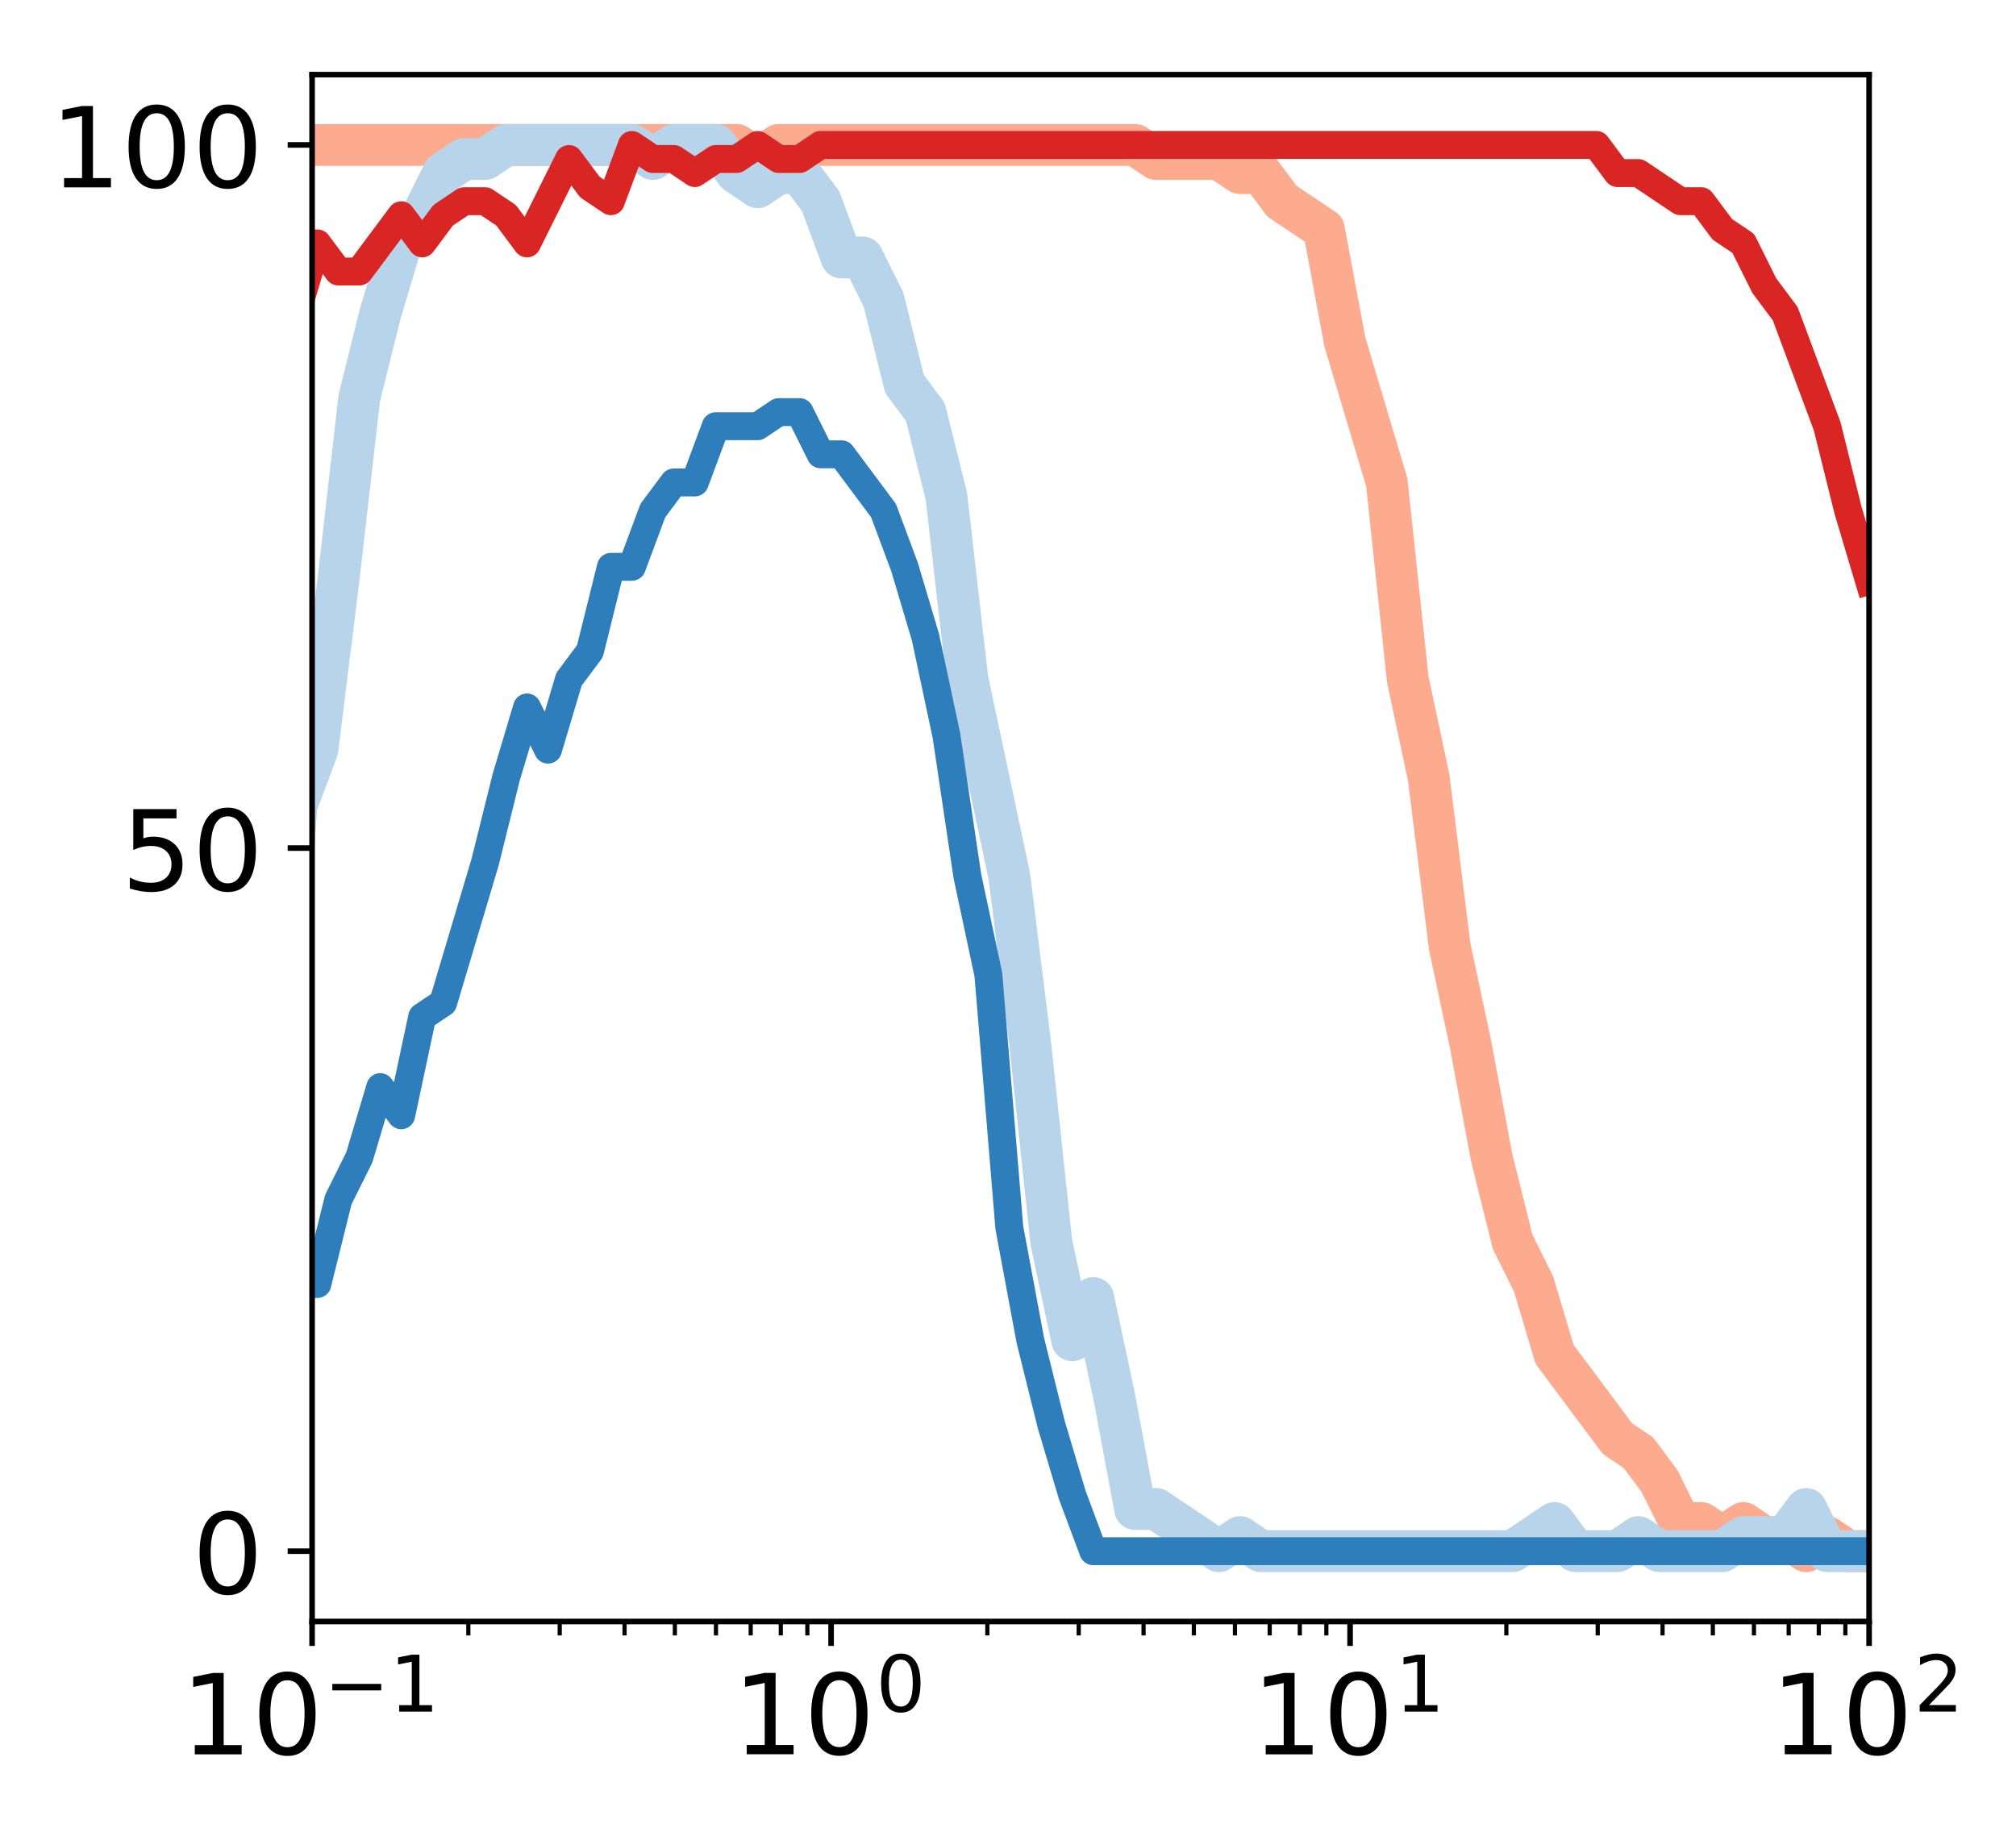
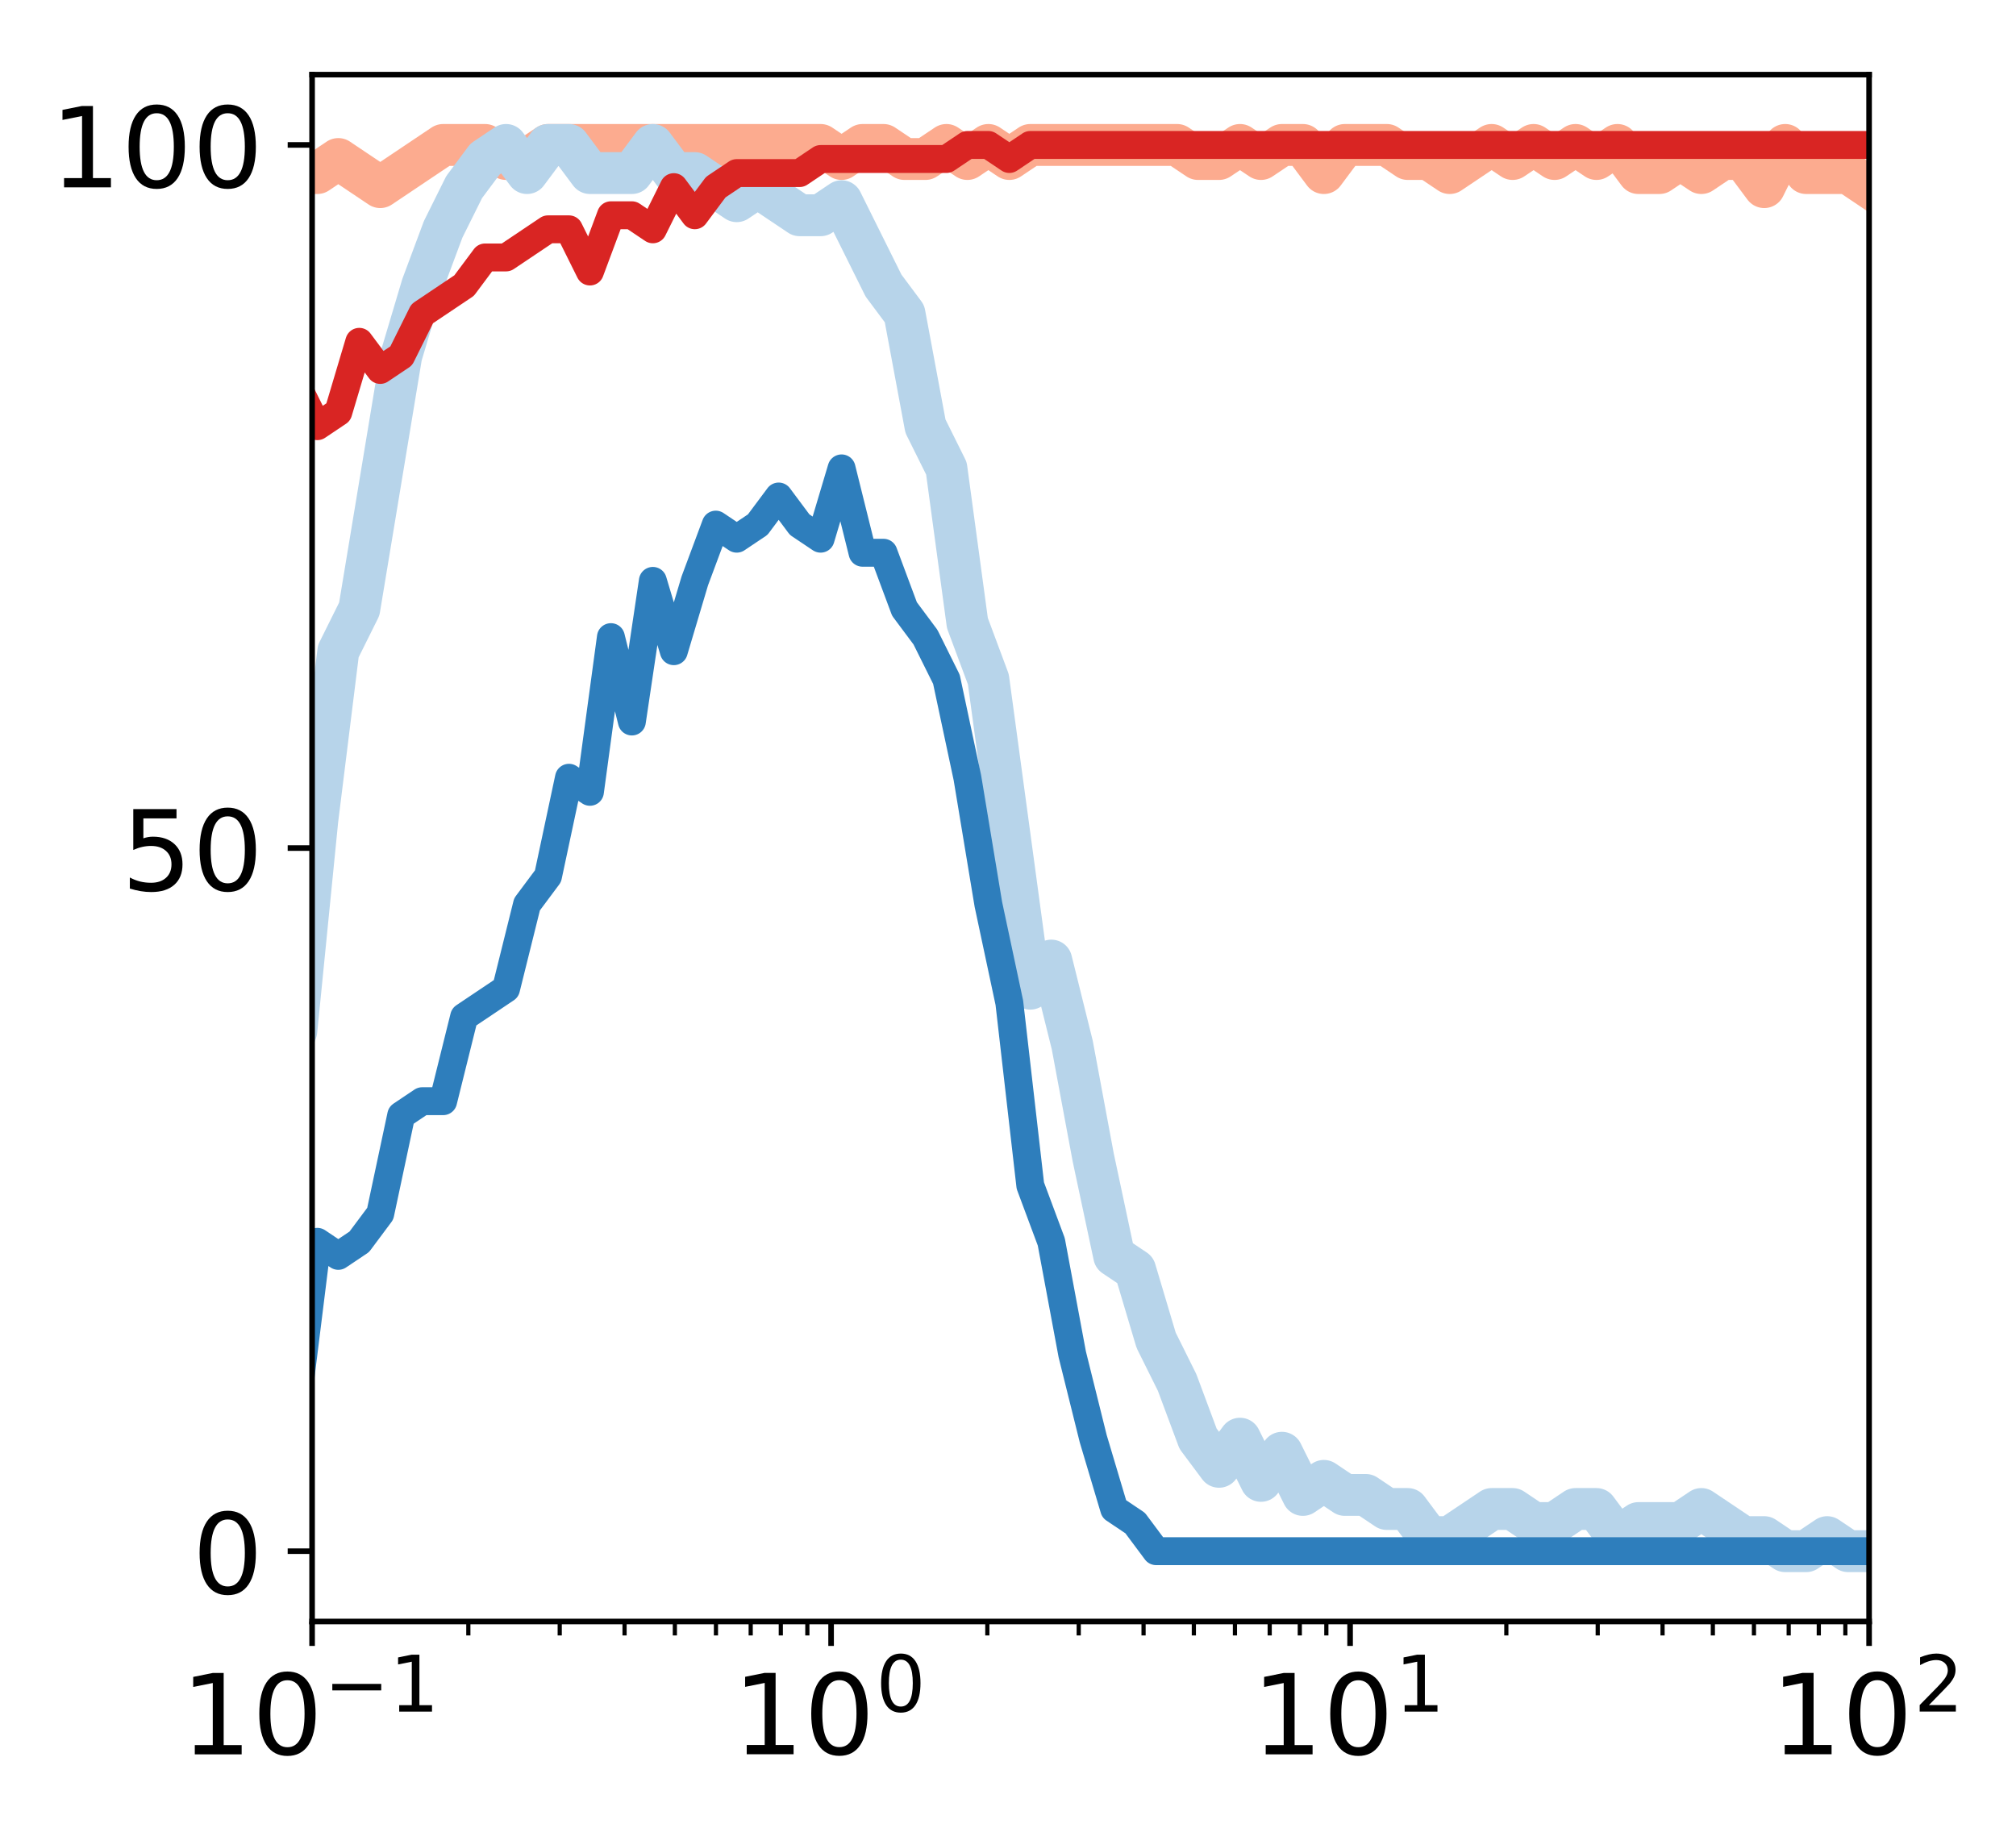
<svg xmlns="http://www.w3.org/2000/svg" xmlns:xlink="http://www.w3.org/1999/xlink" height="262pt" version="1.1" viewBox="0 0 289 262" width="289pt">
  <defs>
    <style type="text/css">
*{stroke-linecap:butt;stroke-linejoin:round;}
  </style>
  </defs>
  <g id="figure_1">
    <g id="patch_1">
      <path d="M 0 262.145  L 289.22 262.145  L 289.22 0  L 0 0  z " style="fill:#ffffff;" />
    </g>
    <g id="axes_1">
      <g id="patch_2">
        <path d="M 44.74 232.46  L 267.94 232.46  L 267.94 10.7  L 44.74 10.7  z " style="fill:#ffffff;" />
      </g>
      <g id="line2d_1">
-         <path clip-path="url(#p7e90214d84)" d="M -1 221.303  L 0.401 220.364  L 3.407 206.252  L 6.413 188.108  L 9.419 155.852  L 12.425 99.404  L 15.431 85.292  L 18.437 57.068  L 21.443 40.94  L 24.449 24.812  L 27.455 22.796  L 30.461 22.796  L 33.467 20.78  L 36.473 20.78  L 39.479 20.78  L 42.485 20.78  L 45.492 20.78  L 48.498 20.78  L 51.504 20.78  L 54.51 20.78  L 57.516 20.78  L 60.522 20.78  L 63.528 20.78  L 66.534 20.78  L 69.54 20.78  L 72.546 20.78  L 75.552 20.78  L 78.558 20.78  L 81.564 20.78  L 84.57 20.78  L 87.576 20.78  L 90.582 20.78  L 93.588 20.78  L 96.595 20.78  L 99.601 20.78  L 102.607 20.78  L 105.613 20.78  L 108.619 22.796  L 111.625 20.78  L 114.631 20.78  L 117.637 20.78  L 120.643 20.78  L 123.649 20.78  L 126.655 20.78  L 129.661 20.78  L 132.667 20.78  L 135.673 20.78  L 138.679 20.78  L 141.685 20.78  L 144.692 20.78  L 147.698 20.78  L 150.704 20.78  L 153.71 20.78  L 156.716 20.78  L 159.722 20.78  L 162.728 20.78  L 165.734 22.796  L 168.74 22.796  L 171.746 22.796  L 174.752 22.796  L 177.758 24.812  L 180.764 24.812  L 183.77 28.844  L 186.776 30.86  L 189.782 32.876  L 192.788 49.004  L 195.795 59.084  L 198.801 69.164  L 201.807 97.388  L 204.813 111.5  L 207.819 135.692  L 210.825 149.804  L 213.831 165.932  L 216.837 178.028  L 219.843 184.076  L 222.849 194.156  L 225.855 198.188  L 228.861 202.22  L 231.867 206.252  L 234.873 208.268  L 237.879 212.3  L 240.885 218.348  L 243.892 218.348  L 246.898 220.364  L 249.904 218.348  L 252.91 220.364  L 255.916 220.364  L 258.922 222.38  L 261.928 220.364  L 264.934 222.38  L 267.94 222.38  " style="fill:none;stroke:#fcab8f;stroke-linecap:square;stroke-width:6;" />
+         <path clip-path="url(#pa811648b54)" d="M -1 218.348  L 0.401 218.348  L 3.407 204.236  L 6.413 180.044  L 9.419 163.916  L 12.425 115.532  L 15.431 81.26  L 18.437 59.084  L 21.443 38.924  L 24.449 34.892  L 27.455 24.812  L 30.461 22.796  L 33.467 24.812  L 36.473 22.796  L 39.479 24.812  L 42.485 24.812  L 45.492 24.812  L 48.498 22.796  L 51.504 24.812  L 54.51 26.828  L 57.516 24.812  L 60.522 22.796  L 63.528 20.78  L 66.534 20.78  L 69.54 20.78  L 72.546 22.796  L 75.552 22.796  L 78.558 20.78  L 81.564 20.78  L 84.57 20.78  L 87.576 20.78  L 90.582 20.78  L 93.588 20.78  L 96.595 20.78  L 99.601 20.78  L 102.607 20.78  L 105.613 20.78  L 108.619 20.78  L 111.625 20.78  L 114.631 20.78  L 117.637 20.78  L 120.643 22.796  L 123.649 20.78  L 126.655 20.78  L 129.661 22.796  L 132.667 22.796  L 135.673 20.78  L 138.679 22.796  L 141.685 20.78  L 144.692 22.796  L 147.698 20.78  L 150.704 20.78  L 153.71 20.78  L 156.716 20.78  L 159.722 20.78  L 162.728 20.78  L 165.734 20.78  L 168.74 20.78  L 171.746 22.796  L 174.752 22.796  L 177.758 20.78  L 180.764 22.796  L 183.77 20.78  L 186.776 20.78  L 189.782 24.812  L 192.788 20.78  L 195.795 20.78  L 198.801 20.78  L 201.807 22.796  L 204.813 22.796  L 207.819 24.812  L 210.825 22.796  L 213.831 20.78  L 216.837 22.796  L 219.843 20.78  L 222.849 22.796  L 225.855 20.78  L 228.861 22.796  L 231.867 20.78  L 234.873 24.812  L 237.879 24.812  L 240.885 22.796  L 243.892 24.812  L 246.898 22.796  L 249.904 22.796  L 252.91 26.828  L 255.916 20.78  L 258.922 24.812  L 261.928 24.812  L 264.934 24.812  L 267.94 26.828  " style="fill:none;stroke:#fcab8f;stroke-linecap:square;stroke-width:6;" />
      </g>
      <g id="line2d_2">
-         <path clip-path="url(#p7e90214d84)" d="M -1 222.38  L 0.401 222.38  L 3.407 222.38  L 6.413 222.38  L 9.419 222.38  L 12.425 222.38  L 15.431 222.38  L 18.437 222.38  L 21.443 222.38  L 24.449 214.316  L 27.455 216.332  L 30.461 202.22  L 33.467 186.092  L 36.473 171.98  L 39.479 157.868  L 42.485 115.532  L 45.492 107.468  L 48.498 83.276  L 51.504 57.068  L 54.51 44.972  L 57.516 34.892  L 60.522 30.86  L 63.528 24.812  L 66.534 22.796  L 69.54 22.796  L 72.546 20.78  L 75.552 20.78  L 78.558 20.78  L 81.564 20.78  L 84.57 20.78  L 87.576 20.78  L 90.582 20.78  L 93.588 22.796  L 96.595 20.78  L 99.601 20.78  L 102.607 20.78  L 105.613 24.812  L 108.619 26.828  L 111.625 24.812  L 114.631 24.812  L 117.637 28.844  L 120.643 36.908  L 123.649 36.908  L 126.655 42.956  L 129.661 55.052  L 132.667 59.084  L 135.673 71.18  L 138.679 97.388  L 141.685 111.5  L 144.692 125.612  L 147.698 149.804  L 150.704 178.028  L 153.71 192.14  L 156.716 186.092  L 159.722 200.204  L 162.728 216.332  L 165.734 216.332  L 168.74 218.348  L 171.746 220.364  L 174.752 222.38  L 177.758 220.364  L 180.764 222.38  L 183.77 222.38  L 186.776 222.38  L 189.782 222.38  L 192.788 222.38  L 195.795 222.38  L 198.801 222.38  L 201.807 222.38  L 204.813 222.38  L 207.819 222.38  L 210.825 222.38  L 213.831 222.38  L 216.837 222.38  L 219.843 220.364  L 222.849 218.348  L 225.855 222.38  L 228.861 222.38  L 231.867 222.38  L 234.873 220.364  L 237.879 222.38  L 240.885 222.38  L 243.892 222.38  L 246.898 222.38  L 249.904 220.364  L 252.91 220.364  L 255.916 220.364  L 258.922 216.332  L 261.928 222.38  L 264.934 222.38  L 267.94 222.38  " style="fill:none;stroke:#b7d4ea;stroke-linecap:square;stroke-width:6;" />
+         <path clip-path="url(#pa811648b54)" d="M -1 222.38  L 0.401 222.38  L 3.407 222.38  L 6.413 222.38  L 9.419 222.38  L 12.425 222.38  L 15.431 220.364  L 18.437 218.348  L 21.443 220.364  L 24.449 214.316  L 27.455 202.22  L 30.461 194.156  L 33.467 182.06  L 36.473 171.98  L 39.479 155.852  L 42.485 147.788  L 45.492 117.548  L 48.498 93.356  L 51.504 87.308  L 54.51 69.164  L 57.516 51.02  L 60.522 40.94  L 63.528 32.876  L 66.534 26.828  L 69.54 22.796  L 72.546 20.78  L 75.552 24.812  L 78.558 20.78  L 81.564 20.78  L 84.57 24.812  L 87.576 24.812  L 90.582 24.812  L 93.588 20.78  L 96.595 24.812  L 99.601 24.812  L 102.607 26.828  L 105.613 28.844  L 108.619 26.828  L 111.625 28.844  L 114.631 30.86  L 117.637 30.86  L 120.643 28.844  L 123.649 34.892  L 126.655 40.94  L 129.661 44.972  L 132.667 61.1  L 135.673 67.148  L 138.679 89.324  L 141.685 97.388  L 144.692 119.564  L 147.698 141.74  L 150.704 137.708  L 153.71 149.804  L 156.716 165.932  L 159.722 180.044  L 162.728 182.06  L 165.734 192.14  L 168.74 198.188  L 171.746 206.252  L 174.752 210.284  L 177.758 206.252  L 180.764 212.3  L 183.77 208.268  L 186.776 214.316  L 189.782 212.3  L 192.788 214.316  L 195.795 214.316  L 198.801 216.332  L 201.807 216.332  L 204.813 220.364  L 207.819 220.364  L 210.825 218.348  L 213.831 216.332  L 216.837 216.332  L 219.843 218.348  L 222.849 218.348  L 225.855 216.332  L 228.861 216.332  L 231.867 220.364  L 234.873 218.348  L 237.879 218.348  L 240.885 218.348  L 243.892 216.332  L 246.898 218.348  L 249.904 220.364  L 252.91 220.364  L 255.916 222.38  L 258.922 222.38  L 261.928 220.364  L 264.934 222.38  L 267.94 222.38  " style="fill:none;stroke:#b7d4ea;stroke-linecap:square;stroke-width:6;" />
      </g>
      <g id="matplotlib.axis_1">
        <g id="xtick_1">
          <g id="line2d_3">
            <defs>
-               <path d="M 0 0  L 0 3.5  " id="mb4a717b995" style="stroke:#000000;stroke-width:0.8;" />
-             </defs>
-             <g>
-               <use style="stroke:#000000;stroke-width:0.8;" x="44.74" xlink:href="#mb4a717b995" y="232.46" />
+               <path d="M 0 0  L 0 3.5  " id="m69ee6a68a7" style="stroke:#000000;stroke-width:0.8;" />
+             </defs>
+             <g>
+               <use style="stroke:#000000;stroke-width:0.8;" x="44.74" xlink:href="#m69ee6a68a7" y="232.46" />
            </g>
          </g>
          <g id="text_1">
            <defs>
              <path d="M 12.406 8.297  L 28.516 8.297  L 28.516 63.922  L 10.984 60.406  L 10.984 69.391  L 28.422 72.906  L 38.281 72.906  L 38.281 8.297  L 54.391 8.297  L 54.391 0  L 12.406 0  z " id="DejaVuSans-31" />
              <path d="M 31.781 66.406  Q 24.172 66.406 20.328 58.906  Q 16.5 51.422 16.5 36.375  Q 16.5 21.391 20.328 13.891  Q 24.172 6.391 31.781 6.391  Q 39.453 6.391 43.281 13.891  Q 47.125 21.391 47.125 36.375  Q 47.125 51.422 43.281 58.906  Q 39.453 66.406 31.781 66.406  z M 31.781 74.219  Q 44.047 74.219 50.516 64.516  Q 56.984 54.828 56.984 36.375  Q 56.984 17.969 50.516 8.266  Q 44.047 -1.422 31.781 -1.422  Q 19.531 -1.422 13.062 8.266  Q 6.594 17.969 6.594 36.375  Q 6.594 54.828 13.062 64.516  Q 19.531 74.219 31.781 74.219  z " id="DejaVuSans-30" />
              <path d="M 10.594 35.5  L 73.188 35.5  L 73.188 27.203  L 10.594 27.203  z " id="DejaVuSans-2212" />
            </defs>
            <g transform="translate(25.94 251.6175)scale(0.16 -0.16)">
              <use transform="translate(0 0.684375)" xlink:href="#DejaVuSans-31" />
              <use transform="translate(63.62305 0.684375)" xlink:href="#DejaVuSans-30" />
              <use transform="translate(128.2031 38.96563)scale(0.7)" xlink:href="#DejaVuSans-2212" />
              <use transform="translate(186.8555 38.96563)scale(0.7)" xlink:href="#DejaVuSans-31" />
            </g>
          </g>
        </g>
        <g id="xtick_2">
          <g id="line2d_4">
            <g>
-               <use style="stroke:#000000;stroke-width:0.8;" x="119.14" xlink:href="#mb4a717b995" y="232.46" />
+               <use style="stroke:#000000;stroke-width:0.8;" x="119.14" xlink:href="#m69ee6a68a7" y="232.46" />
            </g>
          </g>
          <g id="text_2">
            <g transform="translate(105.06 251.6175)scale(0.16 -0.16)">
              <use transform="translate(0 0.765625)" xlink:href="#DejaVuSans-31" />
              <use transform="translate(63.62305 0.765625)" xlink:href="#DejaVuSans-30" />
              <use transform="translate(128.2031 39.04688)scale(0.7)" xlink:href="#DejaVuSans-30" />
            </g>
          </g>
        </g>
        <g id="xtick_3">
          <g id="line2d_5">
            <g>
-               <use style="stroke:#000000;stroke-width:0.8;" x="193.54" xlink:href="#mb4a717b995" y="232.46" />
+               <use style="stroke:#000000;stroke-width:0.8;" x="193.54" xlink:href="#m69ee6a68a7" y="232.46" />
            </g>
          </g>
          <g id="text_3">
            <g transform="translate(179.46 251.6175)scale(0.16 -0.16)">
              <use transform="translate(0 0.684375)" xlink:href="#DejaVuSans-31" />
              <use transform="translate(63.62305 0.684375)" xlink:href="#DejaVuSans-30" />
              <use transform="translate(128.2031 38.96563)scale(0.7)" xlink:href="#DejaVuSans-31" />
            </g>
          </g>
        </g>
        <g id="xtick_4">
          <g id="line2d_6">
            <g>
-               <use style="stroke:#000000;stroke-width:0.8;" x="267.94" xlink:href="#mb4a717b995" y="232.46" />
+               <use style="stroke:#000000;stroke-width:0.8;" x="267.94" xlink:href="#m69ee6a68a7" y="232.46" />
            </g>
          </g>
          <g id="text_4">
            <defs>
              <path d="M 19.188 8.297  L 53.609 8.297  L 53.609 0  L 7.328 0  L 7.328 8.297  Q 12.938 14.109 22.625 23.891  Q 32.328 33.688 34.812 36.531  Q 39.547 41.844 41.422 45.531  Q 43.312 49.219 43.312 52.781  Q 43.312 58.594 39.234 62.25  Q 35.156 65.922 28.609 65.922  Q 23.969 65.922 18.812 64.312  Q 13.672 62.703 7.812 59.422  L 7.812 69.391  Q 13.766 71.781 18.938 73  Q 24.125 74.219 28.422 74.219  Q 39.75 74.219 46.484 68.547  Q 53.219 62.891 53.219 53.422  Q 53.219 48.922 51.531 44.891  Q 49.859 40.875 45.406 35.406  Q 44.188 33.984 37.641 27.219  Q 31.109 20.453 19.188 8.297  z " id="DejaVuSans-32" />
            </defs>
            <g transform="translate(253.86 251.6175)scale(0.16 -0.16)">
              <use transform="translate(0 0.765625)" xlink:href="#DejaVuSans-31" />
              <use transform="translate(63.62305 0.765625)" xlink:href="#DejaVuSans-30" />
              <use transform="translate(128.2031 39.04688)scale(0.7)" xlink:href="#DejaVuSans-32" />
            </g>
          </g>
        </g>
        <g id="xtick_5">
          <g id="line2d_7">
            <defs>
-               <path d="M 0 0  L 0 2  " id="m48373c8653" style="stroke:#000000;stroke-width:0.6;" />
-             </defs>
-             <g>
-               <use style="stroke:#000000;stroke-width:0.6;" x="67.137" xlink:href="#m48373c8653" y="232.46" />
+               <path d="M 0 0  L 0 2  " id="m531ba37eab" style="stroke:#000000;stroke-width:0.6;" />
+             </defs>
+             <g>
+               <use style="stroke:#000000;stroke-width:0.6;" x="67.137" xlink:href="#m531ba37eab" y="232.46" />
            </g>
          </g>
        </g>
        <g id="xtick_6">
          <g id="line2d_8">
            <g>
-               <use style="stroke:#000000;stroke-width:0.6;" x="80.238" xlink:href="#m48373c8653" y="232.46" />
+               <use style="stroke:#000000;stroke-width:0.6;" x="80.238" xlink:href="#m531ba37eab" y="232.46" />
            </g>
          </g>
        </g>
        <g id="xtick_7">
          <g id="line2d_9">
            <g>
-               <use style="stroke:#000000;stroke-width:0.6;" x="89.533" xlink:href="#m48373c8653" y="232.46" />
+               <use style="stroke:#000000;stroke-width:0.6;" x="89.533" xlink:href="#m531ba37eab" y="232.46" />
            </g>
          </g>
        </g>
        <g id="xtick_8">
          <g id="line2d_10">
            <g>
-               <use style="stroke:#000000;stroke-width:0.6;" x="96.743" xlink:href="#m48373c8653" y="232.46" />
+               <use style="stroke:#000000;stroke-width:0.6;" x="96.743" xlink:href="#m531ba37eab" y="232.46" />
            </g>
          </g>
        </g>
        <g id="xtick_9">
          <g id="line2d_11">
            <g>
-               <use style="stroke:#000000;stroke-width:0.6;" x="102.634" xlink:href="#m48373c8653" y="232.46" />
+               <use style="stroke:#000000;stroke-width:0.6;" x="102.634" xlink:href="#m531ba37eab" y="232.46" />
            </g>
          </g>
        </g>
        <g id="xtick_10">
          <g id="line2d_12">
            <g>
-               <use style="stroke:#000000;stroke-width:0.6;" x="107.615" xlink:href="#m48373c8653" y="232.46" />
+               <use style="stroke:#000000;stroke-width:0.6;" x="107.615" xlink:href="#m531ba37eab" y="232.46" />
            </g>
          </g>
        </g>
        <g id="xtick_11">
          <g id="line2d_13">
            <g>
-               <use style="stroke:#000000;stroke-width:0.6;" x="111.93" xlink:href="#m48373c8653" y="232.46" />
+               <use style="stroke:#000000;stroke-width:0.6;" x="111.93" xlink:href="#m531ba37eab" y="232.46" />
            </g>
          </g>
        </g>
        <g id="xtick_12">
          <g id="line2d_14">
            <g>
-               <use style="stroke:#000000;stroke-width:0.6;" x="115.736" xlink:href="#m48373c8653" y="232.46" />
+               <use style="stroke:#000000;stroke-width:0.6;" x="115.736" xlink:href="#m531ba37eab" y="232.46" />
            </g>
          </g>
        </g>
        <g id="xtick_13">
          <g id="line2d_15">
            <g>
-               <use style="stroke:#000000;stroke-width:0.6;" x="141.537" xlink:href="#m48373c8653" y="232.46" />
+               <use style="stroke:#000000;stroke-width:0.6;" x="141.537" xlink:href="#m531ba37eab" y="232.46" />
            </g>
          </g>
        </g>
        <g id="xtick_14">
          <g id="line2d_16">
            <g>
-               <use style="stroke:#000000;stroke-width:0.6;" x="154.638" xlink:href="#m48373c8653" y="232.46" />
+               <use style="stroke:#000000;stroke-width:0.6;" x="154.638" xlink:href="#m531ba37eab" y="232.46" />
            </g>
          </g>
        </g>
        <g id="xtick_15">
          <g id="line2d_17">
            <g>
-               <use style="stroke:#000000;stroke-width:0.6;" x="163.933" xlink:href="#m48373c8653" y="232.46" />
+               <use style="stroke:#000000;stroke-width:0.6;" x="163.933" xlink:href="#m531ba37eab" y="232.46" />
            </g>
          </g>
        </g>
        <g id="xtick_16">
          <g id="line2d_18">
            <g>
-               <use style="stroke:#000000;stroke-width:0.6;" x="171.143" xlink:href="#m48373c8653" y="232.46" />
+               <use style="stroke:#000000;stroke-width:0.6;" x="171.143" xlink:href="#m531ba37eab" y="232.46" />
            </g>
          </g>
        </g>
        <g id="xtick_17">
          <g id="line2d_19">
            <g>
-               <use style="stroke:#000000;stroke-width:0.6;" x="177.034" xlink:href="#m48373c8653" y="232.46" />
+               <use style="stroke:#000000;stroke-width:0.6;" x="177.034" xlink:href="#m531ba37eab" y="232.46" />
            </g>
          </g>
        </g>
        <g id="xtick_18">
          <g id="line2d_20">
            <g>
-               <use style="stroke:#000000;stroke-width:0.6;" x="182.015" xlink:href="#m48373c8653" y="232.46" />
+               <use style="stroke:#000000;stroke-width:0.6;" x="182.015" xlink:href="#m531ba37eab" y="232.46" />
            </g>
          </g>
        </g>
        <g id="xtick_19">
          <g id="line2d_21">
            <g>
-               <use style="stroke:#000000;stroke-width:0.6;" x="186.33" xlink:href="#m48373c8653" y="232.46" />
+               <use style="stroke:#000000;stroke-width:0.6;" x="186.33" xlink:href="#m531ba37eab" y="232.46" />
            </g>
          </g>
        </g>
        <g id="xtick_20">
          <g id="line2d_22">
            <g>
-               <use style="stroke:#000000;stroke-width:0.6;" x="190.136" xlink:href="#m48373c8653" y="232.46" />
+               <use style="stroke:#000000;stroke-width:0.6;" x="190.136" xlink:href="#m531ba37eab" y="232.46" />
            </g>
          </g>
        </g>
        <g id="xtick_21">
          <g id="line2d_23">
            <g>
-               <use style="stroke:#000000;stroke-width:0.6;" x="215.937" xlink:href="#m48373c8653" y="232.46" />
+               <use style="stroke:#000000;stroke-width:0.6;" x="215.937" xlink:href="#m531ba37eab" y="232.46" />
            </g>
          </g>
        </g>
        <g id="xtick_22">
          <g id="line2d_24">
            <g>
-               <use style="stroke:#000000;stroke-width:0.6;" x="229.038" xlink:href="#m48373c8653" y="232.46" />
+               <use style="stroke:#000000;stroke-width:0.6;" x="229.038" xlink:href="#m531ba37eab" y="232.46" />
            </g>
          </g>
        </g>
        <g id="xtick_23">
          <g id="line2d_25">
            <g>
-               <use style="stroke:#000000;stroke-width:0.6;" x="238.333" xlink:href="#m48373c8653" y="232.46" />
+               <use style="stroke:#000000;stroke-width:0.6;" x="238.333" xlink:href="#m531ba37eab" y="232.46" />
            </g>
          </g>
        </g>
        <g id="xtick_24">
          <g id="line2d_26">
            <g>
-               <use style="stroke:#000000;stroke-width:0.6;" x="245.543" xlink:href="#m48373c8653" y="232.46" />
+               <use style="stroke:#000000;stroke-width:0.6;" x="245.543" xlink:href="#m531ba37eab" y="232.46" />
            </g>
          </g>
        </g>
        <g id="xtick_25">
          <g id="line2d_27">
            <g>
-               <use style="stroke:#000000;stroke-width:0.6;" x="251.434" xlink:href="#m48373c8653" y="232.46" />
+               <use style="stroke:#000000;stroke-width:0.6;" x="251.434" xlink:href="#m531ba37eab" y="232.46" />
            </g>
          </g>
        </g>
        <g id="xtick_26">
          <g id="line2d_28">
            <g>
-               <use style="stroke:#000000;stroke-width:0.6;" x="256.415" xlink:href="#m48373c8653" y="232.46" />
+               <use style="stroke:#000000;stroke-width:0.6;" x="256.415" xlink:href="#m531ba37eab" y="232.46" />
            </g>
          </g>
        </g>
        <g id="xtick_27">
          <g id="line2d_29">
            <g>
-               <use style="stroke:#000000;stroke-width:0.6;" x="260.73" xlink:href="#m48373c8653" y="232.46" />
+               <use style="stroke:#000000;stroke-width:0.6;" x="260.73" xlink:href="#m531ba37eab" y="232.46" />
            </g>
          </g>
        </g>
        <g id="xtick_28">
          <g id="line2d_30">
            <g>
-               <use style="stroke:#000000;stroke-width:0.6;" x="264.536" xlink:href="#m48373c8653" y="232.46" />
+               <use style="stroke:#000000;stroke-width:0.6;" x="264.536" xlink:href="#m531ba37eab" y="232.46" />
            </g>
          </g>
        </g>
      </g>
      <g id="matplotlib.axis_2">
        <g id="ytick_1">
          <g id="line2d_31">
            <defs>
-               <path d="M 0 0  L -3.5 0  " id="m7ef2dd7989" style="stroke:#000000;stroke-width:0.8;" />
-             </defs>
-             <g>
-               <use style="stroke:#000000;stroke-width:0.8;" x="44.74" xlink:href="#m7ef2dd7989" y="222.38" />
+               <path d="M 0 0  L -3.5 0  " id="mc52c52e5c9" style="stroke:#000000;stroke-width:0.8;" />
+             </defs>
+             <g>
+               <use style="stroke:#000000;stroke-width:0.8;" x="44.74" xlink:href="#mc52c52e5c9" y="222.38" />
            </g>
          </g>
          <g id="text_5">
            <g transform="translate(27.56 228.4588)scale(0.16 -0.16)">
              <use xlink:href="#DejaVuSans-30" />
            </g>
          </g>
        </g>
        <g id="ytick_2">
          <g id="line2d_32">
            <g>
-               <use style="stroke:#000000;stroke-width:0.8;" x="44.74" xlink:href="#m7ef2dd7989" y="121.58" />
+               <use style="stroke:#000000;stroke-width:0.8;" x="44.74" xlink:href="#mc52c52e5c9" y="121.58" />
            </g>
          </g>
          <g id="text_6">
            <defs>
              <path d="M 10.797 72.906  L 49.516 72.906  L 49.516 64.594  L 19.828 64.594  L 19.828 46.734  Q 21.969 47.469 24.109 47.828  Q 26.266 48.188 28.422 48.188  Q 40.625 48.188 47.75 41.5  Q 54.891 34.812 54.891 23.391  Q 54.891 11.625 47.562 5.094  Q 40.234 -1.422 26.906 -1.422  Q 22.312 -1.422 17.547 -0.641  Q 12.797 0.141 7.719 1.703  L 7.719 11.625  Q 12.109 9.234 16.797 8.062  Q 21.484 6.891 26.703 6.891  Q 35.156 6.891 40.078 11.328  Q 45.016 15.766 45.016 23.391  Q 45.016 31 40.078 35.438  Q 35.156 39.891 26.703 39.891  Q 22.75 39.891 18.812 39.016  Q 14.891 38.141 10.797 36.281  z " id="DejaVuSans-35" />
            </defs>
            <g transform="translate(17.38 127.6587)scale(0.16 -0.16)">
              <use xlink:href="#DejaVuSans-35" />
              <use x="63.623" xlink:href="#DejaVuSans-30" />
            </g>
          </g>
        </g>
        <g id="ytick_3">
          <g id="line2d_33">
            <g>
-               <use style="stroke:#000000;stroke-width:0.8;" x="44.74" xlink:href="#m7ef2dd7989" y="20.78" />
+               <use style="stroke:#000000;stroke-width:0.8;" x="44.74" xlink:href="#mc52c52e5c9" y="20.78" />
            </g>
          </g>
          <g id="text_7">
            <g transform="translate(7.2 26.85875)scale(0.16 -0.16)">
              <use xlink:href="#DejaVuSans-31" />
              <use x="63.623" xlink:href="#DejaVuSans-30" />
              <use x="127.246" xlink:href="#DejaVuSans-30" />
            </g>
          </g>
        </g>
      </g>
      <g id="line2d_34">
-         <path clip-path="url(#p7e90214d84)" d="M -1 221.303  L 0.401 220.364  L 3.407 212.3  L 6.413 206.252  L 9.419 194.156  L 12.425 173.996  L 15.431 157.868  L 18.437 139.724  L 21.443 115.532  L 24.449 95.372  L 27.455 85.292  L 30.461 71.18  L 33.467 69.164  L 36.473 53.036  L 39.479 53.036  L 42.485 44.972  L 45.492 34.892  L 48.498 38.924  L 51.504 38.924  L 54.51 34.892  L 57.516 30.86  L 60.522 34.892  L 63.528 30.86  L 66.534 28.844  L 69.54 28.844  L 72.546 30.86  L 75.552 34.892  L 78.558 28.844  L 81.564 22.796  L 84.57 26.828  L 87.576 28.844  L 90.582 20.78  L 93.588 22.796  L 96.595 22.796  L 99.601 24.812  L 102.607 22.796  L 105.613 22.796  L 108.619 20.78  L 111.625 22.796  L 114.631 22.796  L 117.637 20.78  L 120.643 20.78  L 123.649 20.78  L 126.655 20.78  L 129.661 20.78  L 132.667 20.78  L 135.673 20.78  L 138.679 20.78  L 141.685 20.78  L 144.692 20.78  L 147.698 20.78  L 150.704 20.78  L 153.71 20.78  L 156.716 20.78  L 159.722 20.78  L 162.728 20.78  L 165.734 20.78  L 168.74 20.78  L 171.746 20.78  L 174.752 20.78  L 177.758 20.78  L 180.764 20.78  L 183.77 20.78  L 186.776 20.78  L 189.782 20.78  L 192.788 20.78  L 195.795 20.78  L 198.801 20.78  L 201.807 20.78  L 204.813 20.78  L 207.819 20.78  L 210.825 20.78  L 213.831 20.78  L 216.837 20.78  L 219.843 20.78  L 222.849 20.78  L 225.855 20.78  L 228.861 20.78  L 231.867 24.812  L 234.873 24.812  L 237.879 26.828  L 240.885 28.844  L 243.892 28.844  L 246.898 32.876  L 249.904 34.892  L 252.91 40.94  L 255.916 44.972  L 258.922 53.036  L 261.928 61.1  L 264.934 73.196  L 267.94 83.276  " style="fill:none;stroke:#d92523;stroke-linecap:square;stroke-width:4;" />
+         <path clip-path="url(#pa811648b54)" d="M -1 220.364  L 0.401 220.364  L 3.407 212.3  L 6.413 204.236  L 9.419 198.188  L 12.425 178.028  L 15.431 165.932  L 18.437 141.74  L 21.443 121.58  L 24.449 113.516  L 27.455 95.372  L 30.461 99.404  L 33.467 79.244  L 36.473 73.196  L 39.479 61.1  L 42.485 55.052  L 45.492 61.1  L 48.498 59.084  L 51.504 49.004  L 54.51 53.036  L 57.516 51.02  L 60.522 44.972  L 63.528 42.956  L 66.534 40.94  L 69.54 36.908  L 72.546 36.908  L 75.552 34.892  L 78.558 32.876  L 81.564 32.876  L 84.57 38.924  L 87.576 30.86  L 90.582 30.86  L 93.588 32.876  L 96.595 26.828  L 99.601 30.86  L 102.607 26.828  L 105.613 24.812  L 108.619 24.812  L 111.625 24.812  L 114.631 24.812  L 117.637 22.796  L 120.643 22.796  L 123.649 22.796  L 126.655 22.796  L 129.661 22.796  L 132.667 22.796  L 135.673 22.796  L 138.679 20.78  L 141.685 20.78  L 144.692 22.796  L 147.698 20.78  L 150.704 20.78  L 153.71 20.78  L 156.716 20.78  L 159.722 20.78  L 162.728 20.78  L 165.734 20.78  L 168.74 20.78  L 171.746 20.78  L 174.752 20.78  L 177.758 20.78  L 180.764 20.78  L 183.77 20.78  L 186.776 20.78  L 189.782 20.78  L 192.788 20.78  L 195.795 20.78  L 198.801 20.78  L 201.807 20.78  L 204.813 20.78  L 207.819 20.78  L 210.825 20.78  L 213.831 20.78  L 216.837 20.78  L 219.843 20.78  L 222.849 20.78  L 225.855 20.78  L 228.861 20.78  L 231.867 20.78  L 234.873 20.78  L 237.879 20.78  L 240.885 20.78  L 243.892 20.78  L 246.898 20.78  L 249.904 20.78  L 252.91 20.78  L 255.916 20.78  L 258.922 20.78  L 261.928 20.78  L 264.934 20.78  L 267.94 20.78  " style="fill:none;stroke:#d92523;stroke-linecap:square;stroke-width:4;" />
      </g>
      <g id="line2d_35">
-         <path clip-path="url(#p7e90214d84)" d="M -1 222.38  L 0.401 222.38  L 3.407 222.38  L 6.413 222.38  L 9.419 222.38  L 12.425 222.38  L 15.431 222.38  L 18.437 222.38  L 21.443 222.38  L 24.449 218.348  L 27.455 218.348  L 30.461 216.332  L 33.467 210.284  L 36.473 206.252  L 39.479 206.252  L 42.485 184.076  L 45.492 184.076  L 48.498 171.98  L 51.504 165.932  L 54.51 155.852  L 57.516 159.884  L 60.522 145.772  L 63.528 143.756  L 66.534 133.676  L 69.54 123.596  L 72.546 111.5  L 75.552 101.42  L 78.558 107.468  L 81.564 97.388  L 84.57 93.356  L 87.576 81.26  L 90.582 81.26  L 93.588 73.196  L 96.595 69.164  L 99.601 69.164  L 102.607 61.1  L 105.613 61.1  L 108.619 61.1  L 111.625 59.084  L 114.631 59.084  L 117.637 65.132  L 120.643 65.132  L 123.649 69.164  L 126.655 73.196  L 129.661 81.26  L 132.667 91.34  L 135.673 105.452  L 138.679 125.612  L 141.685 139.724  L 144.692 176.012  L 147.698 192.14  L 150.704 204.236  L 153.71 214.316  L 156.716 222.38  L 159.722 222.38  L 162.728 222.38  L 165.734 222.38  L 168.74 222.38  L 171.746 222.38  L 174.752 222.38  L 177.758 222.38  L 180.764 222.38  L 183.77 222.38  L 186.776 222.38  L 189.782 222.38  L 192.788 222.38  L 195.795 222.38  L 198.801 222.38  L 201.807 222.38  L 204.813 222.38  L 207.819 222.38  L 210.825 222.38  L 213.831 222.38  L 216.837 222.38  L 219.843 222.38  L 222.849 222.38  L 225.855 222.38  L 228.861 222.38  L 231.867 222.38  L 234.873 222.38  L 237.879 222.38  L 240.885 222.38  L 243.892 222.38  L 246.898 222.38  L 249.904 222.38  L 252.91 222.38  L 255.916 222.38  L 258.922 222.38  L 261.928 222.38  L 264.934 222.38  L 267.94 222.38  " style="fill:none;stroke:#2e7ebc;stroke-linecap:square;stroke-width:4;" />
+         <path clip-path="url(#pa811648b54)" d="M -1 222.38  L 0.401 222.38  L 3.407 222.38  L 6.413 222.38  L 9.419 222.38  L 12.425 222.38  L 15.431 220.364  L 18.437 222.38  L 21.443 220.364  L 24.449 220.364  L 27.455 214.316  L 30.461 216.332  L 33.467 212.3  L 36.473 204.236  L 39.479 202.22  L 42.485 202.22  L 45.492 178.028  L 48.498 180.044  L 51.504 178.028  L 54.51 173.996  L 57.516 159.884  L 60.522 157.868  L 63.528 157.868  L 66.534 145.772  L 69.54 143.756  L 72.546 141.74  L 75.552 129.644  L 78.558 125.612  L 81.564 111.5  L 84.57 113.516  L 87.576 91.34  L 90.582 103.436  L 93.588 83.276  L 96.595 93.356  L 99.601 83.276  L 102.607 75.212  L 105.613 77.228  L 108.619 75.212  L 111.625 71.18  L 114.631 75.212  L 117.637 77.228  L 120.643 67.148  L 123.649 79.244  L 126.655 79.244  L 129.661 87.308  L 132.667 91.34  L 135.673 97.388  L 138.679 111.5  L 141.685 129.644  L 144.692 143.756  L 147.698 169.964  L 150.704 178.028  L 153.71 194.156  L 156.716 206.252  L 159.722 216.332  L 162.728 218.348  L 165.734 222.38  L 168.74 222.38  L 171.746 222.38  L 174.752 222.38  L 177.758 222.38  L 180.764 222.38  L 183.77 222.38  L 186.776 222.38  L 189.782 222.38  L 192.788 222.38  L 195.795 222.38  L 198.801 222.38  L 201.807 222.38  L 204.813 222.38  L 207.819 222.38  L 210.825 222.38  L 213.831 222.38  L 216.837 222.38  L 219.843 222.38  L 222.849 222.38  L 225.855 222.38  L 228.861 222.38  L 231.867 222.38  L 234.873 222.38  L 237.879 222.38  L 240.885 222.38  L 243.892 222.38  L 246.898 222.38  L 249.904 222.38  L 252.91 222.38  L 255.916 222.38  L 258.922 222.38  L 261.928 222.38  L 264.934 222.38  L 267.94 222.38  " style="fill:none;stroke:#2e7ebc;stroke-linecap:square;stroke-width:4;" />
      </g>
      <g id="patch_3">
        <path d="M 44.74 232.46  L 44.74 10.7  " style="fill:none;stroke:#000000;stroke-linecap:square;stroke-linejoin:miter;stroke-width:0.8;" />
      </g>
      <g id="patch_4">
        <path d="M 267.94 232.46  L 267.94 10.7  " style="fill:none;stroke:#000000;stroke-linecap:square;stroke-linejoin:miter;stroke-width:0.8;" />
      </g>
      <g id="patch_5">
        <path d="M 44.74 232.46  L 267.94 232.46  " style="fill:none;stroke:#000000;stroke-linecap:square;stroke-linejoin:miter;stroke-width:0.8;" />
      </g>
      <g id="patch_6">
        <path d="M 44.74 10.7  L 267.94 10.7  " style="fill:none;stroke:#000000;stroke-linecap:square;stroke-linejoin:miter;stroke-width:0.8;" />
      </g>
    </g>
  </g>
  <defs>
-     <clipPath id="p7e90214d84">
+     <clipPath id="pa811648b54">
      <rect height="221.76" width="223.2" x="44.74" y="10.7" />
    </clipPath>
  </defs>
</svg>
